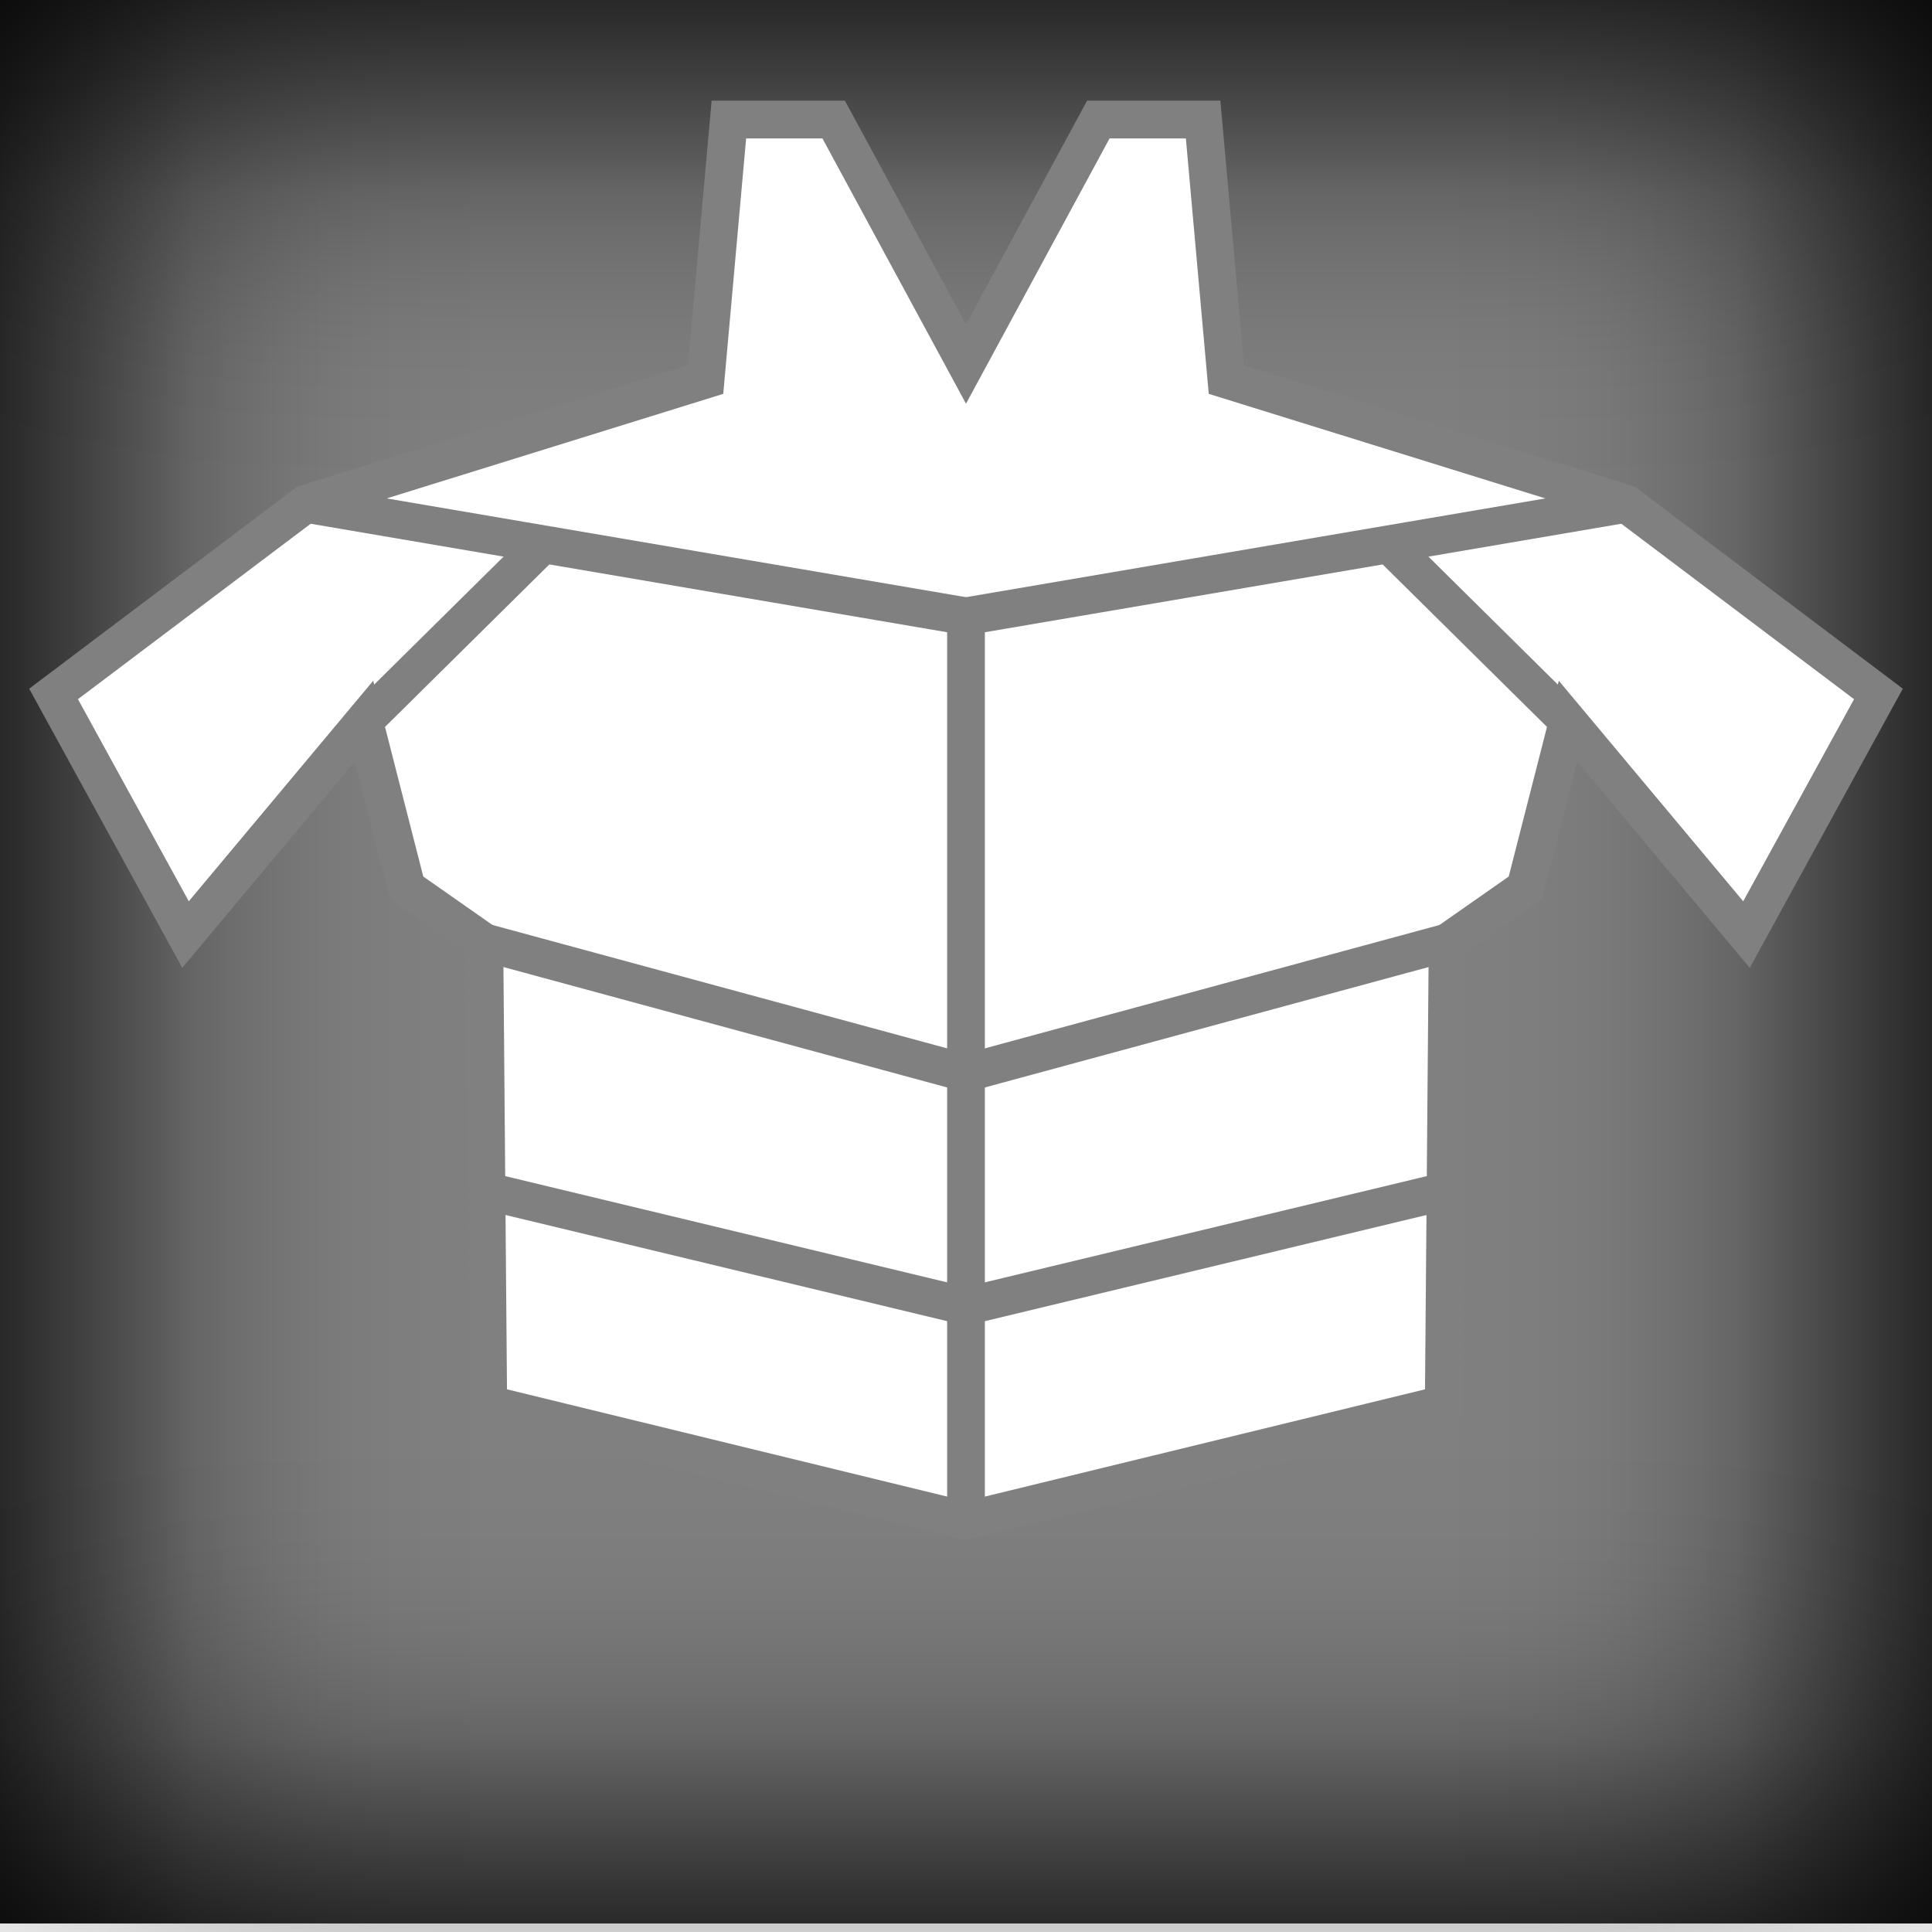
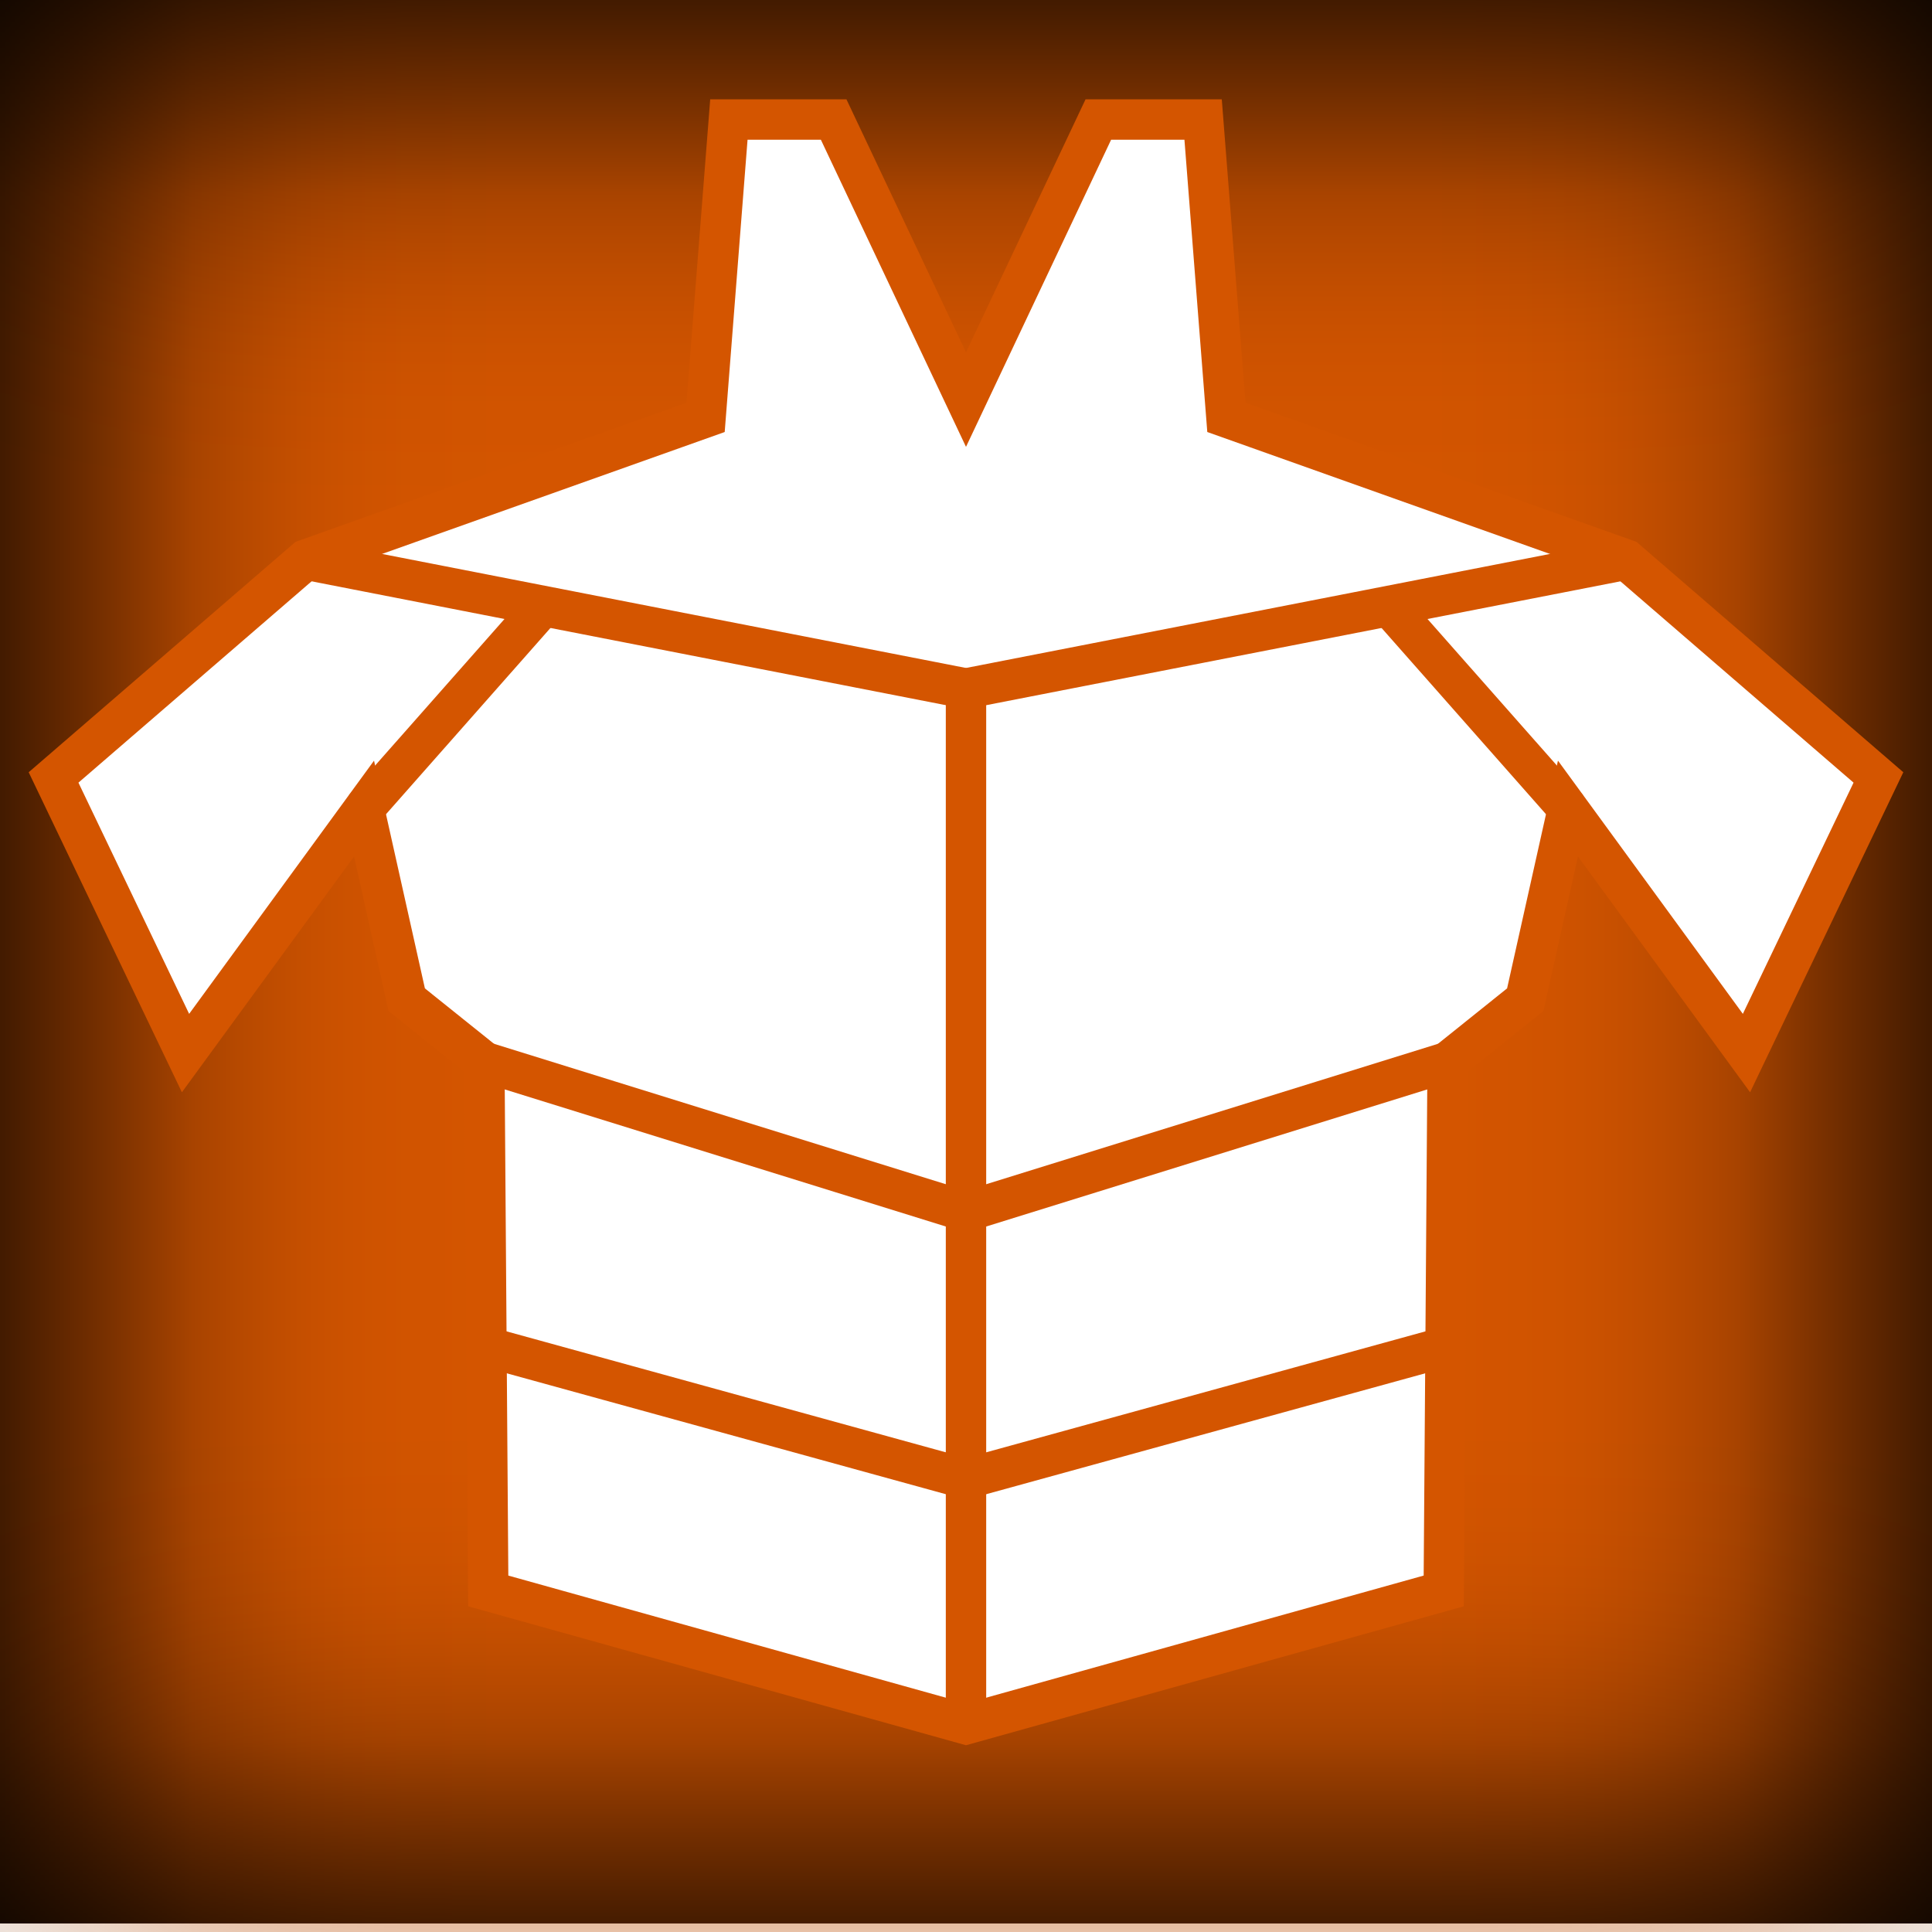
<svg xmlns="http://www.w3.org/2000/svg" width="256" height="256" id="svg4136" version="1.1" viewBox="0 0 256 256" style="enable-background:new">
  <defs id="defs4138">
    <filter style="color-interpolation-filters:sRGB" id="filter5142" x="-0.487" width="1.974" y="-0.487" height="1.974">
      <feGaussianBlur stdDeviation="51.968" id="feGaussianBlur5144" />
    </filter>
  </defs>
  <g id="layer4" style="display:inline">
    <rect style="opacity:1;fill:#000000;fill-opacity:1;fill-rule:nonzero;stroke:none;stroke-width:1;stroke-linecap:round;stroke-linejoin:round;stroke-miterlimit:4;stroke-dasharray:none;stroke-dashoffset:0;stroke-opacity:1" id="rect4156" width="256" height="256" x="0" y="-1.13" />
  </g>
  <g id="layer1" style="display:inline" transform="translate(0,192)">
-     <rect style="opacity:1;fill:#808080;fill-opacity:1;fill-rule:nonzero;stroke:none;stroke-width:1;stroke-linecap:round;stroke-linejoin:round;stroke-miterlimit:4;stroke-dasharray:none;stroke-dashoffset:0;stroke-opacity:1;filter:url(#filter5142)" id="rect4145" width="256" height="256" x="-0.514" y="-192.615" />
+     <rect style="opacity:1;fill:#d45500;fill-opacity:1;fill-rule:nonzero;stroke:none;stroke-width:1;stroke-linecap:round;stroke-linejoin:round;stroke-miterlimit:4;stroke-dasharray:none;stroke-dashoffset:0;stroke-opacity:1;filter:url(#filter5142)" id="rect4145" width="256" height="256" x="-0.514" y="-192.615" />
  </g>
-   <g id="layer2" transform="translate(0,192)" style="display:inline">
+   <g id="layer2" transform="translate(0,192)" style="display:none">
    <flowRoot xml:space="preserve" id="flowRoot4689" style="font-style:normal;font-weight:normal;font-size:40px;line-height:125%;font-family:sans-serif;letter-spacing:0px;word-spacing:0px;fill:#ffffff;fill-opacity:1;stroke:#808080;stroke-width:2;stroke-linecap:butt;stroke-linejoin:miter;stroke-miterlimit:4;stroke-dasharray:none;stroke-opacity:1" transform="translate(-0.8851172,-175.8)">
      <flowRegion id="flowRegion4691">
        <rect id="rect4693" width="258.158" height="57.083" x="-0.514" y="199.946" style="fill:#ffffff;stroke:#808080;stroke-width:2;stroke-miterlimit:4;stroke-dasharray:none;stroke-opacity:1" />
      </flowRegion>
      <flowPara id="flowPara4695" style="font-style:normal;font-variant:normal;font-weight:bold;font-stretch:normal;font-size:40px;font-family:'Stencil Std';-inkscape-font-specification:'Stencil Std Bold';text-align:center;text-anchor:middle;fill:#ffffff;stroke:#808080;stroke-width:2;stroke-miterlimit:4;stroke-dasharray:none;stroke-opacity:1">Character</flowPara>
    </flowRoot>
  </g>
  <g id="layer3" style="display:inline">
-     <path style="fill:#ffffff;fill-opacity:1;fill-rule:evenodd;stroke:#808080;stroke-width:5;stroke-linecap:butt;stroke-linejoin:miter;stroke-opacity:1;stroke-miterlimit:4;stroke-dasharray:none" d="M 96.58 15.84 L 93.494 50.297 L 40.525 66.752 L 7.098 91.951 L 24.584 123.836 L 48.238 95.551 L 53.896 117.664 L 64.182 124.863 L 64.695 186.061 L 128 201.488 L 191.305 186.061 L 191.818 124.863 L 202.104 117.664 L 207.762 95.551 L 231.416 123.836 L 248.902 91.951 L 215.475 66.752 L 162.506 50.297 L 159.42 15.84 L 145.535 15.84 L 128 48.238 L 110.465 15.84 L 96.58 15.84 z " id="path4143" />
-     <path style="fill:#808080;fill-rule:evenodd;stroke:#808080;stroke-width:5;stroke-linecap:butt;stroke-linejoin:miter;stroke-opacity:1;stroke-miterlimit:4;stroke-dasharray:none" d="M 191.819,124.864 128,142.182" id="path4152" />
-     <path style="fill:none;fill-rule:evenodd;stroke:#808080;stroke-width:5;stroke-linecap:butt;stroke-linejoin:miter;stroke-opacity:1;stroke-miterlimit:4;stroke-dasharray:none" d="M 191.542,157.814 128,173.091" id="path4154" />
-     <path style="fill:none;fill-rule:evenodd;stroke:#808080;stroke-width:5;stroke-linecap:butt;stroke-linejoin:miter;stroke-opacity:1;stroke-miterlimit:4;stroke-dasharray:none" d="M 215.475,66.753 128,81.666" id="path4156" />
-     <path style="fill:none;fill-rule:evenodd;stroke:#808080;stroke-width:5;stroke-linecap:butt;stroke-linejoin:miter;stroke-opacity:1;stroke-miterlimit:4;stroke-dasharray:none" d="M 207.761,95.551 184.054,72.109" id="path4158" />
-     <path style="display:inline;fill:#808080;fill-rule:evenodd;stroke:#808080;stroke-width:5;stroke-linecap:butt;stroke-linejoin:miter;stroke-miterlimit:4;stroke-dasharray:none;stroke-opacity:1;enable-background:new" d="M 64.181,124.864 128,142.182" id="path4152-7" />
-     <path style="display:inline;fill:none;fill-rule:evenodd;stroke:#808080;stroke-width:5;stroke-linecap:butt;stroke-linejoin:miter;stroke-miterlimit:4;stroke-dasharray:none;stroke-opacity:1;enable-background:new" d="M 64.458,157.814 128,173.091" id="path4154-7" />
-     <path style="display:inline;fill:none;fill-rule:evenodd;stroke:#808080;stroke-width:5;stroke-linecap:butt;stroke-linejoin:miter;stroke-miterlimit:4;stroke-dasharray:none;stroke-opacity:1;enable-background:new" d="M 40.525,66.753 128,81.666" id="path4156-6" />
-     <path style="display:inline;fill:none;fill-rule:evenodd;stroke:#808080;stroke-width:5;stroke-linecap:butt;stroke-linejoin:miter;stroke-miterlimit:4;stroke-dasharray:none;stroke-opacity:1;enable-background:new" d="M 48.239,95.551 71.946,72.109" id="path4158-1" />
-     <path style="fill:#808080;fill-rule:evenodd;stroke:#808080;stroke-width:5;stroke-linecap:butt;stroke-linejoin:miter;stroke-opacity:1;stroke-miterlimit:4;stroke-dasharray:none" d="M 128,201.488 128,81.666" id="path4189" />
+     <path style="fill:#ffffff;fill-opacity:1;fill-rule:evenodd;stroke:#d45500;stroke-width:5.351;stroke-linecap:butt;stroke-linejoin:miter;stroke-miterlimit:4;stroke-dasharray:none;stroke-opacity:1" d="m 96.58,15.84 -3.086,39.466 -52.969,18.847 -33.428,28.863 17.486,36.52 23.654,-32.397 5.658,25.328 10.285,8.246 0.514,70.094 L 128,228.477 l 63.305,-17.671 0.514,-70.094 10.285,-8.246 5.658,-25.328 23.654,32.397 17.486,-36.52 -33.428,-28.863 -52.969,-18.847 -3.086,-39.466 -13.885,0 L 128,52.948 110.465,15.84 l -13.885,0 z" id="path4143" />
+     <path style="fill:#808080;fill-rule:evenodd;stroke:#d45500;stroke-width:5.351;stroke-linecap:butt;stroke-linejoin:miter;stroke-miterlimit:4;stroke-dasharray:none;stroke-opacity:1" d="M 191.819,140.713 128,160.549" id="path4152" />
+     <path style="fill:none;fill-rule:evenodd;stroke:#d45500;stroke-width:5.351;stroke-linecap:butt;stroke-linejoin:miter;stroke-miterlimit:4;stroke-dasharray:none;stroke-opacity:1" d="M 191.542,178.454 128,195.952" id="path4154" />
+     <path style="fill:none;fill-rule:evenodd;stroke:#d45500;stroke-width:5.351;stroke-linecap:butt;stroke-linejoin:miter;stroke-miterlimit:4;stroke-dasharray:none;stroke-opacity:1" d="M 215.475,74.154 128,91.236" id="path4156" />
+     <path style="fill:none;fill-rule:evenodd;stroke:#d45500;stroke-width:5.351;stroke-linecap:butt;stroke-linejoin:miter;stroke-miterlimit:4;stroke-dasharray:none;stroke-opacity:1" d="M 207.761,107.139 184.054,80.29" id="path4158" />
+     <path style="display:inline;fill:#808080;fill-rule:evenodd;stroke:#d45500;stroke-width:5.351;stroke-linecap:butt;stroke-linejoin:miter;stroke-miterlimit:4;stroke-dasharray:none;stroke-opacity:1;enable-background:new" d="M 64.181,140.713 128,160.549" id="path4152-7" />
+     <path style="display:inline;fill:none;fill-rule:evenodd;stroke:#d45500;stroke-width:5.351;stroke-linecap:butt;stroke-linejoin:miter;stroke-miterlimit:4;stroke-dasharray:none;stroke-opacity:1;enable-background:new" d="M 64.458,178.454 128,195.952" id="path4154-7" />
+     <path style="display:inline;fill:none;fill-rule:evenodd;stroke:#d45500;stroke-width:5.351;stroke-linecap:butt;stroke-linejoin:miter;stroke-miterlimit:4;stroke-dasharray:none;stroke-opacity:1;enable-background:new" d="M 40.525,74.154 128,91.236" id="path4156-6" />
+     <path style="display:inline;fill:none;fill-rule:evenodd;stroke:#d45500;stroke-width:5.351;stroke-linecap:butt;stroke-linejoin:miter;stroke-miterlimit:4;stroke-dasharray:none;stroke-opacity:1;enable-background:new" d="M 48.239,107.139 71.946,80.29" id="path4158-1" />
+     <path style="fill:#808080;fill-rule:evenodd;stroke:#d45500;stroke-width:5.351;stroke-linecap:butt;stroke-linejoin:miter;stroke-miterlimit:4;stroke-dasharray:none;stroke-opacity:1" d="M 128,228.477 128,91.236" id="path4189" />
  </g>
</svg>
